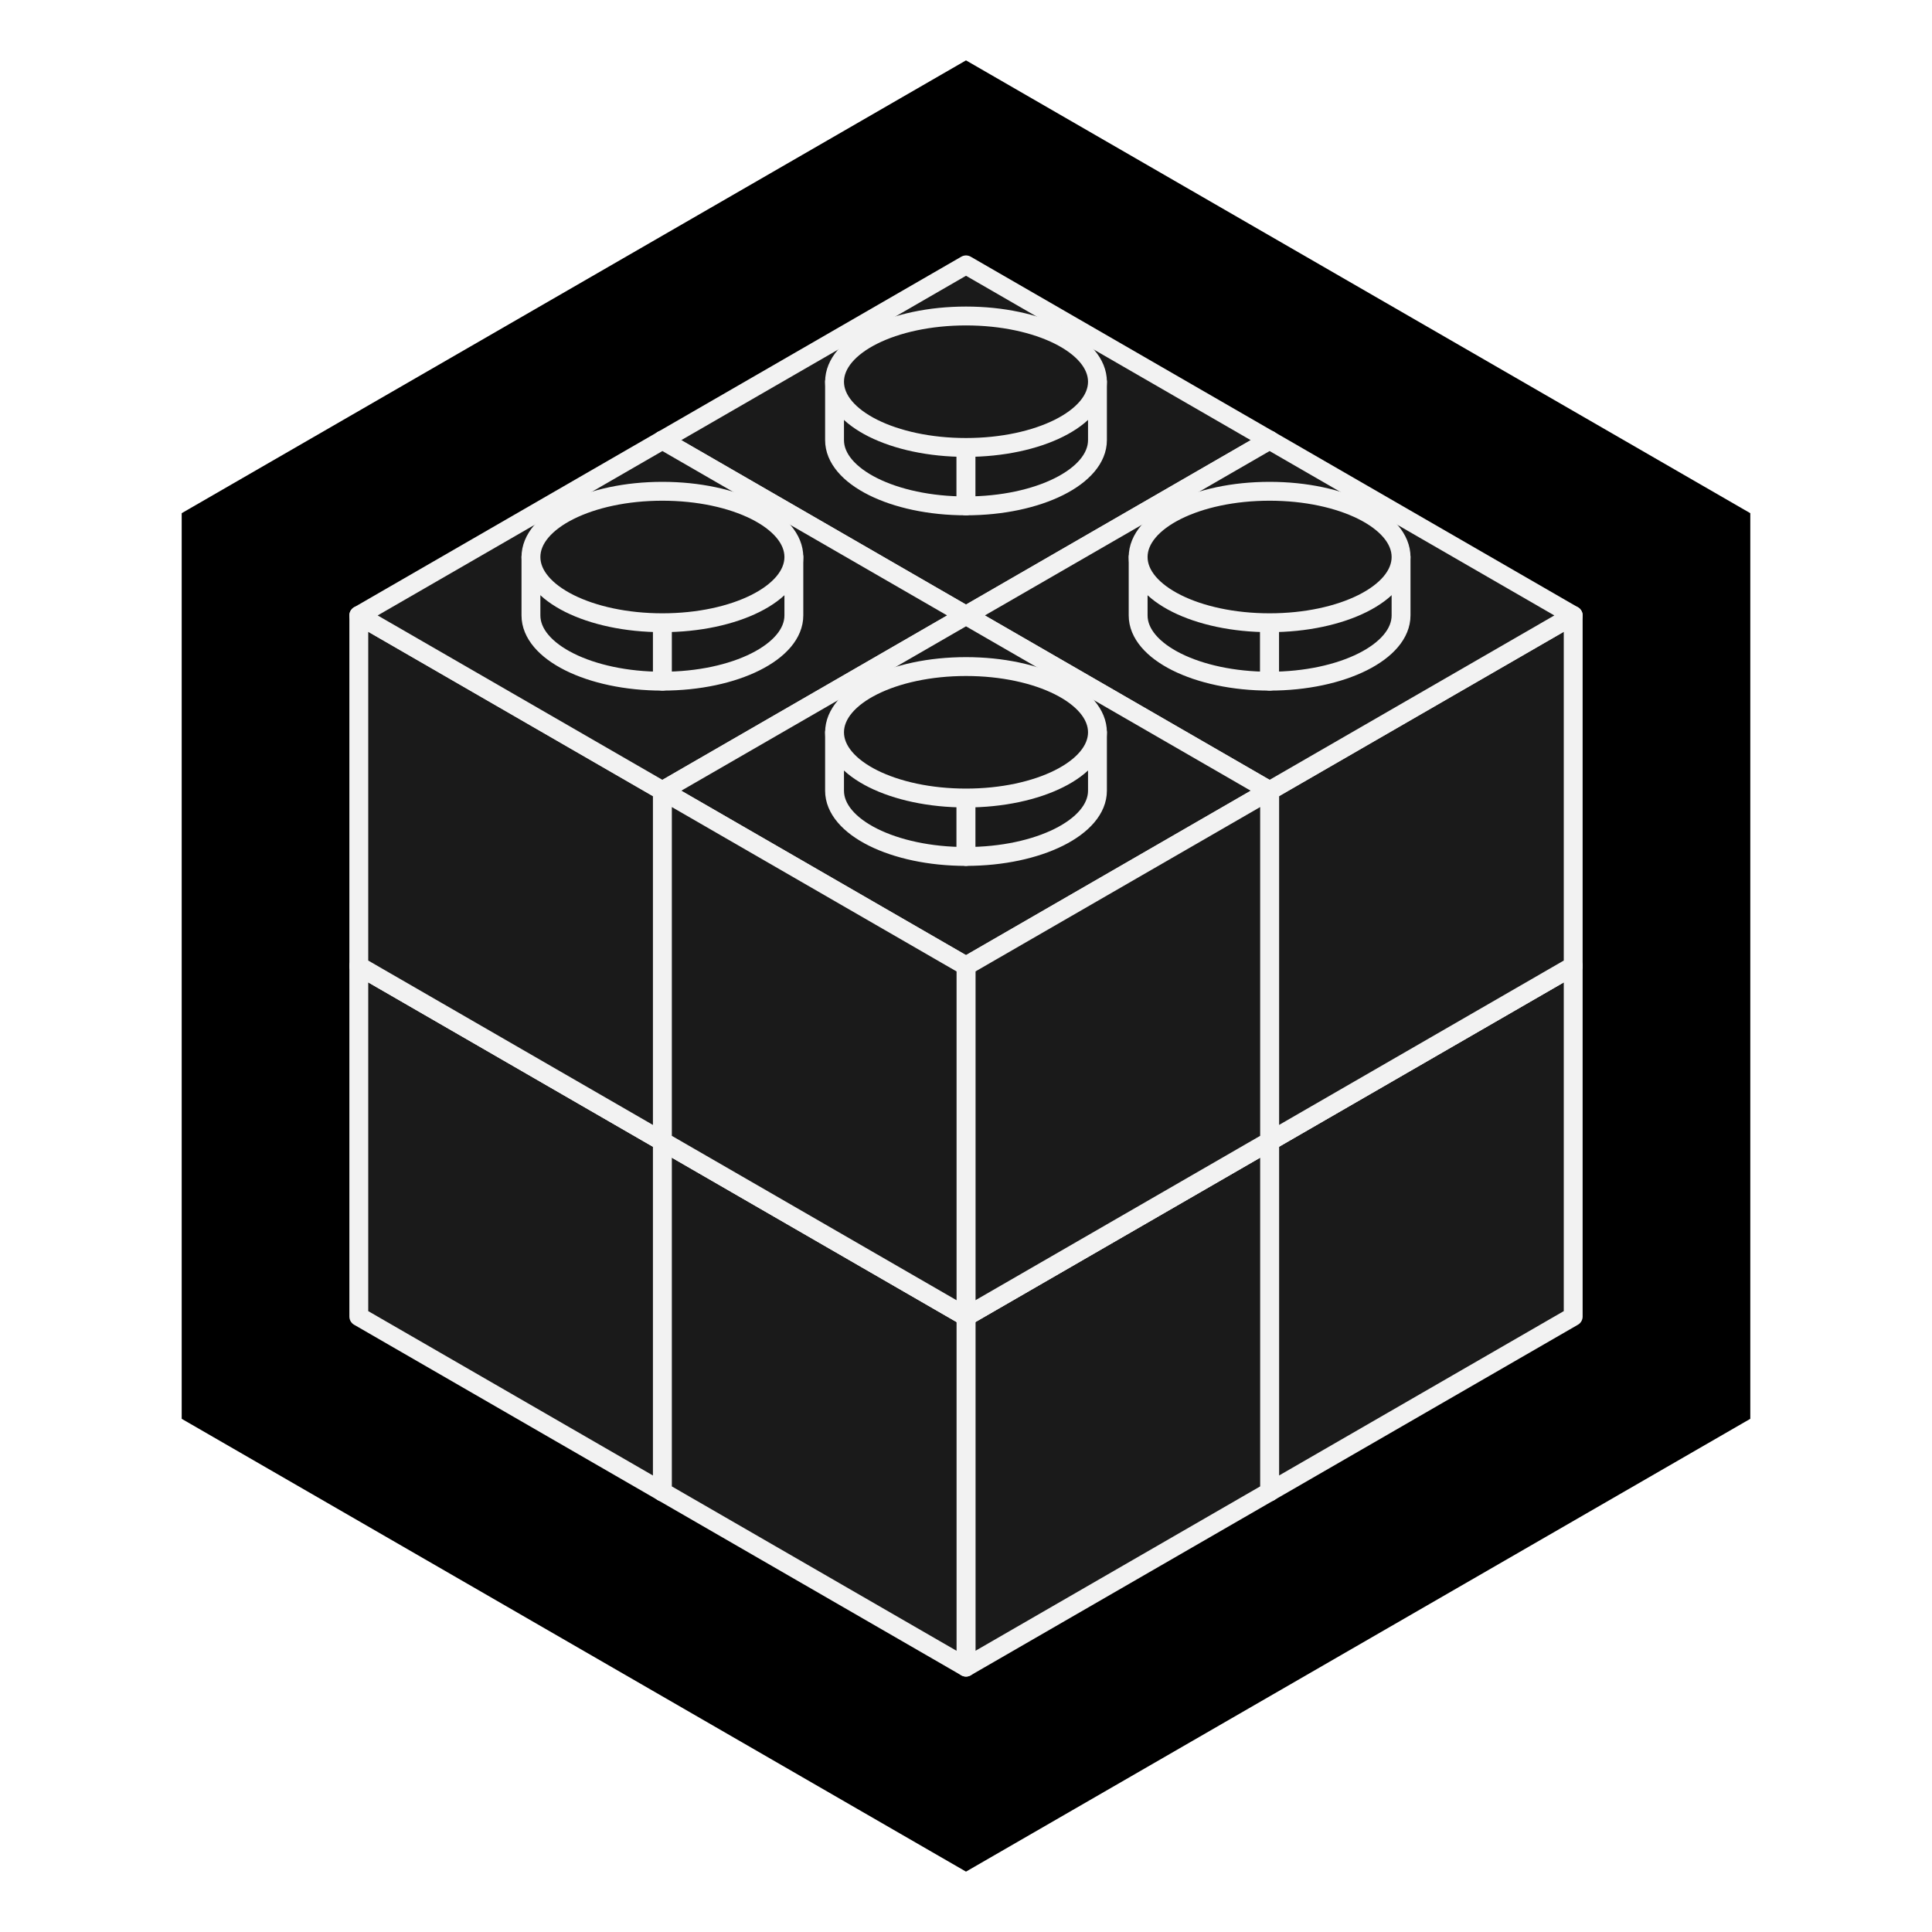
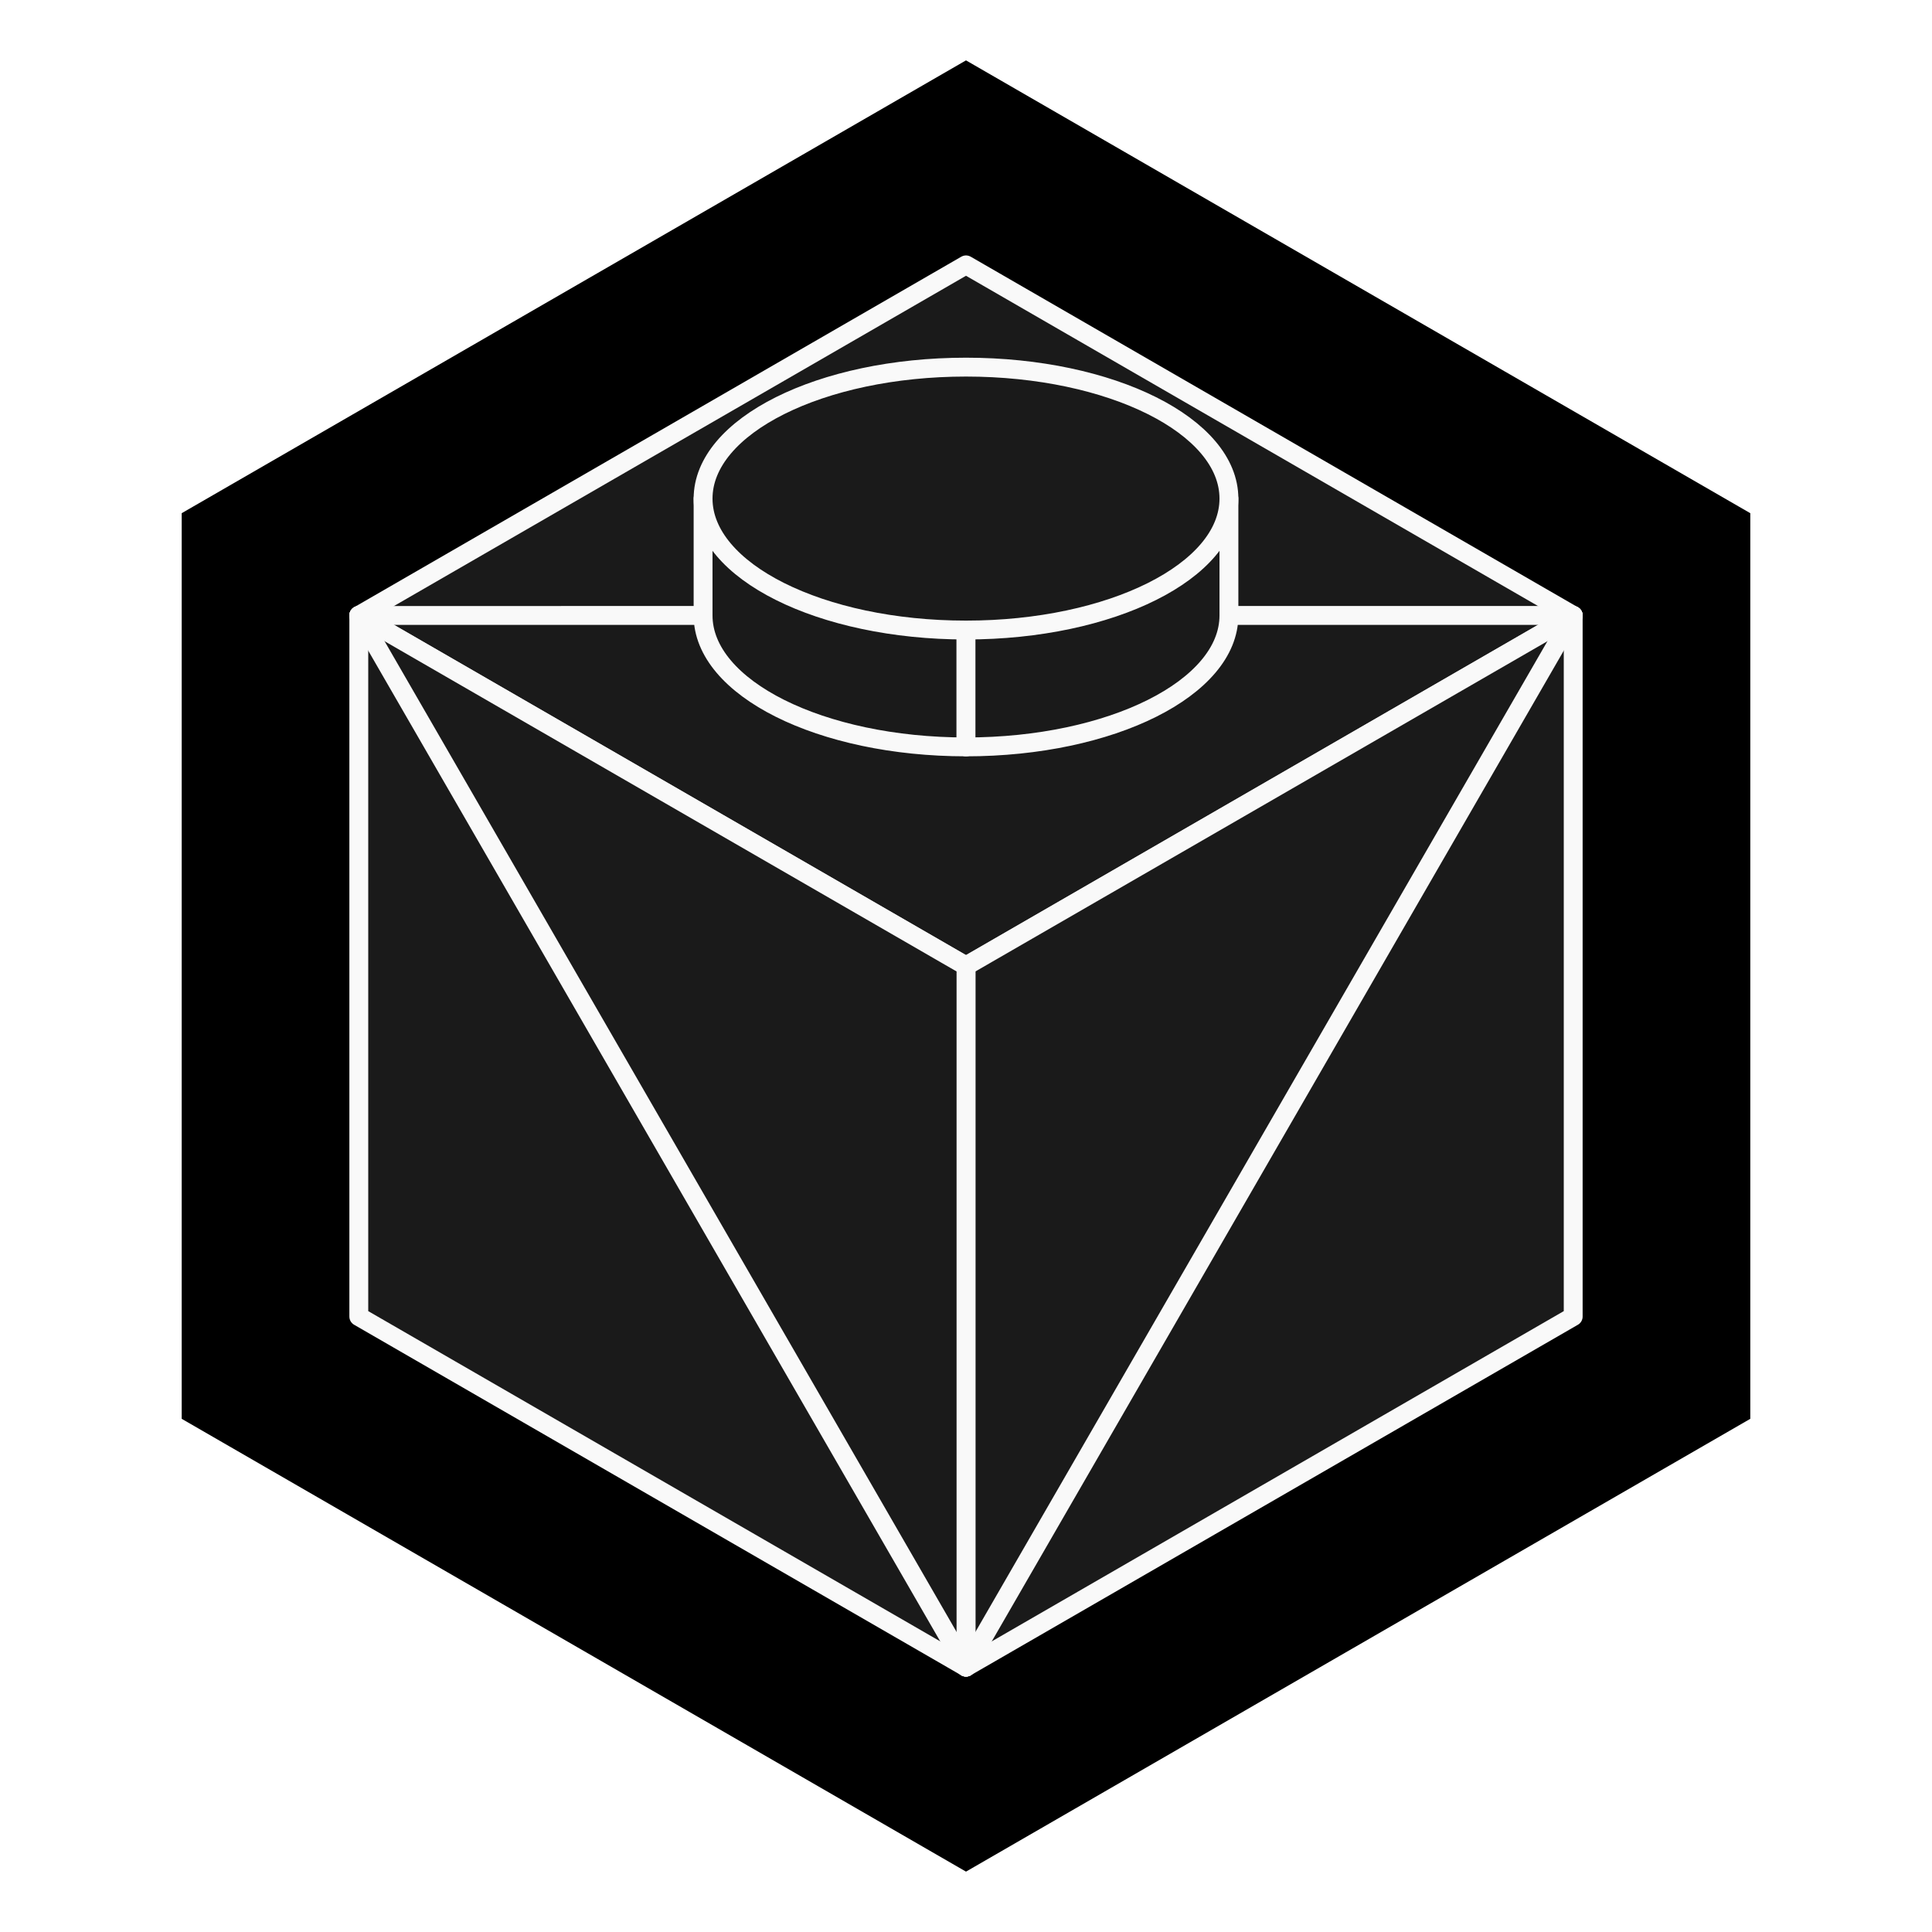
<svg xmlns="http://www.w3.org/2000/svg" width="1024" height="1024" viewBox="0 0 270.933 270.933" version="1.1" id="svg8">
  <defs id="defs2" />
  <g id="layer1" transform="translate(0,-161.5333)">
-     <path style="fill:#000000;fill-opacity:1;stroke-width:0.265" id="path3822" d="m 67.733,163.65 56.826,32.808 0,65.617 -56.826,32.808 -56.826,-32.808 2e-6,-65.617 z" transform="matrix(1.935484,0,0,1.935484,4.369903,-146.7419)" />
-     <path style="fill:#1a1a1a;fill-opacity:1;stroke-width:2.646;stroke:#f2f2f2;stroke-linejoin:round;stroke-linecap:round;stroke-dasharray:none" d="M 135.467,297 92.892,321.581 v 49.161 l 42.575,-24.581 z" id="path3834-0" />
-     <path style="fill:#1a1a1a;fill-opacity:1;stroke-width:2.646;stroke:#f2f2f2;stroke-linejoin:round;stroke-linecap:round;stroke-dasharray:none" d="M 92.892,321.581 50.317,297 v 49.161 l 42.575,24.581 z" id="path3837-9" />
-     <path style="fill:#1a1a1a;fill-opacity:1;stroke-width:2.646;stroke:#f2f2f2;stroke-linejoin:round;stroke-linecap:round;stroke-dasharray:none" d="M 92.892,272.419 50.317,297 92.892,321.581 135.467,297 Z" id="path3824-3" />
-     <path style="fill:#1a1a1a;fill-opacity:1;stroke-width:2.646;stroke:#f2f2f2;stroke-linejoin:round;stroke-linecap:round;stroke-dasharray:none" d="m 92.892,287.782 a 18.435,9.218 0 0 0 -8.437,1.024 h -9.998 v 8.194 a 18.435,9.218 0 0 0 18.435,9.218 z" id="path3876-6" />
-     <path style="fill:#1a1a1a;fill-opacity:1;stroke-width:2.646;stroke:#f2f2f2;stroke-linejoin:round;stroke-linecap:round;stroke-dasharray:none" d="m 92.892,287.782 v 18.435 a 18.435,9.218 0 0 0 18.435,-9.218 v -8.194 h -10.028 a 18.435,9.218 0 0 0 -8.408,-1.024 z" id="ellipse3866-0" />
-     <ellipse style="fill:#1a1a1a;fill-opacity:1;stroke-width:2.646;stroke:#f2f2f2;stroke-linejoin:round;stroke-linecap:round;stroke-dasharray:none" id="ellipse3868-6" cx="92.892" cy="288.806" rx="18.435" ry="9.218" />
-     <path style="fill:#1a1a1a;fill-opacity:1;stroke-width:2.646;stroke:#f2f2f2;stroke-linejoin:round;stroke-linecap:round;stroke-dasharray:none" d="m 220.617,297 -42.575,24.581 v 49.161 l 42.575,-24.581 z" id="path3834-3" />
-     <path style="fill:#1a1a1a;fill-opacity:1;stroke-width:2.646;stroke:#f2f2f2;stroke-linejoin:round;stroke-linecap:round;stroke-dasharray:none" d="m 178.042,321.581 -42.575,-24.581 v 49.161 l 42.575,24.581 z" id="path3837-6" />
-     <path style="fill:#1a1a1a;fill-opacity:1;stroke-width:2.646;stroke:#f2f2f2;stroke-linejoin:round;stroke-linecap:round;stroke-dasharray:none" d="m 178.042,272.419 -42.575,24.581 42.575,24.581 42.575,-24.581 z" id="path3824-7" />
-     <path style="fill:#1a1a1a;fill-opacity:1;stroke-width:2.646;stroke:#f2f2f2;stroke-linejoin:round;stroke-linecap:round;stroke-dasharray:none" d="m 178.042,287.782 a 18.435,9.218 0 0 0 -8.437,1.024 h -9.998 v 8.194 a 18.435,9.218 0 0 0 18.435,9.218 z" id="path3876-5" />
-     <path style="fill:#1a1a1a;fill-opacity:1;stroke-width:2.646;stroke:#f2f2f2;stroke-linejoin:round;stroke-linecap:round;stroke-dasharray:none" d="m 178.042,287.782 v 18.435 a 18.435,9.218 0 0 0 18.435,-9.218 v -8.194 h -10.028 a 18.435,9.218 0 0 0 -8.408,-1.024 z" id="ellipse3866-3" />
-     <ellipse style="fill:#1a1a1a;fill-opacity:1;stroke-width:2.646;stroke:#f2f2f2;stroke-linejoin:round;stroke-linecap:round;stroke-dasharray:none" id="ellipse3868-5" cx="178.042" cy="288.806" rx="18.435" ry="9.218" />
-     <path style="fill:#1a1a1a;fill-opacity:1;stroke-width:2.646;stroke:#f2f2f2;stroke-linejoin:round;stroke-linecap:round;stroke-dasharray:none" d="m 178.042,223.258 -42.575,24.581 v 49.161 l 42.575,-24.581 z" id="path3834-2" />
-     <path style="fill:#1a1a1a;fill-opacity:1;stroke-width:2.646;stroke:#f2f2f2;stroke-linejoin:round;stroke-linecap:round;stroke-dasharray:none" d="M 135.467,247.839 92.892,223.258 v 49.161 l 42.575,24.581 z" id="path3837-61" />
-     <path style="fill:#1a1a1a;fill-opacity:1;stroke-width:2.646;stroke:#f2f2f2;stroke-linejoin:round;stroke-linecap:round;stroke-dasharray:none" d="m 135.467,198.677 -42.575,24.581 42.575,24.581 42.575,-24.581 z" id="path3824-8" />
-     <path style="fill:#1a1a1a;fill-opacity:1;stroke-width:2.646;stroke:#f2f2f2;stroke-linejoin:round;stroke-linecap:round;stroke-dasharray:none" d="m 135.467,214.04 a 18.435,9.218 0 0 0 -8.437,1.024 h -9.998 v 8.194 a 18.435,9.218 0 0 0 18.435,9.218 z" id="path3876-7" />
-     <path style="fill:#1a1a1a;fill-opacity:1;stroke-width:2.646;stroke:#f2f2f2;stroke-linejoin:round;stroke-linecap:round;stroke-dasharray:none" d="m 135.467,214.04 v 18.435 a 18.435,9.218 0 0 0 18.435,-9.218 v -8.194 h -10.028 a 18.435,9.218 0 0 0 -8.408,-1.024 z" id="ellipse3866-9" />
-     <ellipse style="fill:#1a1a1a;fill-opacity:1;stroke-width:2.646;stroke:#f2f2f2;stroke-linejoin:round;stroke-linecap:round;stroke-dasharray:none" id="ellipse3868-2" cx="135.467" cy="215.064" rx="18.435" ry="9.218" />
-     <path style="fill:#1a1a1a;fill-opacity:1;stroke-width:2.646;stroke:#f2f2f2;stroke-linejoin:round;stroke-linecap:round;stroke-dasharray:none" d="m 135.467,247.839 -42.575,24.581 v 49.161 l 42.575,-24.581 z" id="path3834-02" />
-     <path style="fill:#1a1a1a;fill-opacity:1;stroke-width:2.646;stroke:#f2f2f2;stroke-linejoin:round;stroke-linecap:round;stroke-dasharray:none" d="M 92.892,272.419 50.317,247.839 v 49.161 l 42.575,24.581 z" id="path3837-3" />
-     <path style="fill:#1a1a1a;fill-opacity:1;stroke-width:2.646;stroke:#f2f2f2;stroke-linejoin:round;stroke-linecap:round;stroke-dasharray:none" d="m 92.892,223.258 -42.575,24.581 42.575,24.581 42.575,-24.581 z" id="path3824-75" />
-     <path style="fill:#1a1a1a;fill-opacity:1;stroke-width:2.646;stroke:#f2f2f2;stroke-linejoin:round;stroke-linecap:round;stroke-dasharray:none" d="m 92.892,238.621 a 18.435,9.218 0 0 0 -8.437,1.024 h -9.998 v 8.194 a 18.435,9.218 0 0 0 18.435,9.218 z" id="path3876-9" />
-     <path style="fill:#1a1a1a;fill-opacity:1;stroke-width:2.646;stroke:#f2f2f2;stroke-linejoin:round;stroke-linecap:round;stroke-dasharray:none" d="m 92.892,238.621 v 18.435 a 18.435,9.218 0 0 0 18.435,-9.218 v -8.194 h -10.028 a 18.435,9.218 0 0 0 -8.408,-1.024 z" id="ellipse3866-22" />
-     <ellipse style="fill:#1a1a1a;fill-opacity:1;stroke-width:2.646;stroke:#f2f2f2;stroke-linejoin:round;stroke-linecap:round;stroke-dasharray:none" id="ellipse3868-8" cx="92.892" cy="239.645" rx="18.435" ry="9.218" />
-     <path style="fill:#1a1a1a;fill-opacity:1;stroke-width:2.646;stroke:#f2f2f2;stroke-linejoin:round;stroke-linecap:round;stroke-dasharray:none" d="m 220.617,247.839 -42.575,24.581 v 49.161 l 42.575,-24.581 z" id="path3834-6" />
-     <path style="fill:#1a1a1a;fill-opacity:1;stroke-width:2.646;stroke:#f2f2f2;stroke-linejoin:round;stroke-linecap:round;stroke-dasharray:none" d="m 178.042,272.419 -42.575,-24.581 v 49.161 l 42.575,24.581 z" id="path3837-2" />
-     <path style="fill:#1a1a1a;fill-opacity:1;stroke-width:2.646;stroke:#f2f2f2;stroke-linejoin:round;stroke-linecap:round;stroke-dasharray:none" d="m 178.042,223.258 -42.575,24.581 42.575,24.581 42.575,-24.581 z" id="path3824-9" />
-     <path style="fill:#1a1a1a;fill-opacity:1;stroke-width:2.646;stroke:#f2f2f2;stroke-linejoin:round;stroke-linecap:round;stroke-dasharray:none" d="m 178.042,238.621 a 18.435,9.218 0 0 0 -8.437,1.024 h -9.998 v 8.194 a 18.435,9.218 0 0 0 18.435,9.218 z" id="path3876-1" />
-     <path style="fill:#1a1a1a;fill-opacity:1;stroke-width:2.646;stroke:#f2f2f2;stroke-linejoin:round;stroke-linecap:round;stroke-dasharray:none" d="m 178.042,238.621 v 18.435 a 18.435,9.218 0 0 0 18.435,-9.218 v -8.194 h -10.028 a 18.435,9.218 0 0 0 -8.408,-1.024 z" id="ellipse3866-2" />
-     <ellipse style="fill:#1a1a1a;fill-opacity:1;stroke-width:2.646;stroke:#f2f2f2;stroke-linejoin:round;stroke-linecap:round;stroke-dasharray:none" id="ellipse3868-7" cx="178.042" cy="239.645" rx="18.435" ry="9.218" />
-     <path style="fill:#1a1a1a;fill-opacity:1;stroke-width:2.646;stroke:#f2f2f2;stroke-linejoin:round;stroke-linecap:round;stroke-dasharray:none" d="m 178.042,321.581 -42.575,24.581 v 49.161 l 42.575,-24.581 z" id="path3834-9" />
-     <path style="fill:#1a1a1a;fill-opacity:1;stroke-width:2.646;stroke:#f2f2f2;stroke-linejoin:round;stroke-linecap:round;stroke-dasharray:none" d="M 135.467,346.161 92.892,321.581 v 49.161 l 42.575,24.581 z" id="path3837-7" />
-     <path style="fill:#1a1a1a;fill-opacity:1;stroke-width:2.646;stroke:#f2f2f2;stroke-linejoin:round;stroke-linecap:round;stroke-dasharray:none" d="m 135.467,297 -42.575,24.581 42.575,24.581 42.575,-24.581 z" id="path3824-36" />
-     <path style="fill:#1a1a1a;fill-opacity:1;stroke-width:2.646;stroke:#f2f2f2;stroke-linejoin:round;stroke-linecap:round;stroke-dasharray:none" d="m 135.467,312.363 a 18.435,9.218 0 0 0 -8.437,1.024 h -9.998 v 8.194 a 18.435,9.218 0 0 0 18.435,9.218 z" id="path3876-12" />
-     <path style="fill:#1a1a1a;fill-opacity:1;stroke-width:2.646;stroke:#f2f2f2;stroke-linejoin:round;stroke-linecap:round;stroke-dasharray:none" d="m 135.467,312.363 v 18.435 a 18.435,9.218 0 0 0 18.435,-9.218 v -8.194 h -10.028 a 18.435,9.218 0 0 0 -8.408,-1.024 z" id="ellipse3866-93" />
-     <ellipse style="fill:#1a1a1a;fill-opacity:1;stroke-width:2.646;stroke:#f2f2f2;stroke-linejoin:round;stroke-linecap:round;stroke-dasharray:none" id="ellipse3868-1" cx="135.467" cy="313.387" rx="18.435" ry="9.218" />
-     <path style="fill:#1a1a1a;fill-opacity:1;stroke-width:2.646;stroke:#f2f2f2;stroke-linejoin:round;stroke-linecap:round;stroke-dasharray:none" d="m 135.467,247.839 -42.575,24.581 42.575,24.581 42.575,-24.581 z" id="path3824-94" />
-     <path style="fill:#1a1a1a;fill-opacity:1;stroke-width:2.646;stroke:#f2f2f2;stroke-linejoin:round;stroke-linecap:round;stroke-dasharray:none" d="m 135.467,263.202 a 18.435,9.218 0 0 0 -8.437,1.024 h -9.998 v 8.194 a 18.435,9.218 0 0 0 18.435,9.218 z" id="path3876-78" />
-     <path style="fill:#1a1a1a;fill-opacity:1;stroke-width:2.646;stroke:#f2f2f2;stroke-linejoin:round;stroke-linecap:round;stroke-dasharray:none" d="m 178.042,272.419 -42.575,24.581 v 49.161 l 42.575,-24.581 z" id="path3834-4" />
-     <path style="fill:#1a1a1a;fill-opacity:1;stroke-width:2.646;stroke:#f2f2f2;stroke-linejoin:round;stroke-linecap:round;stroke-dasharray:none" d="M 135.467,297 92.892,272.419 v 49.161 l 42.575,24.581 z" id="path3837-5" />
-     <path style="fill:#1a1a1a;fill-opacity:1;stroke-width:2.646;stroke:#f2f2f2;stroke-linejoin:round;stroke-linecap:round;stroke-dasharray:none" d="m 135.467,263.202 v 18.435 a 18.435,9.218 0 0 0 18.435,-9.218 v -8.194 h -10.028 a 18.435,9.218 0 0 0 -8.408,-1.024 z" id="ellipse3866-03" />
-     <ellipse style="fill:#1a1a1a;fill-opacity:1;stroke-width:2.646;stroke:#f2f2f2;stroke-linejoin:round;stroke-linecap:round;stroke-dasharray:none" id="ellipse3868-61" cx="135.467" cy="264.226" rx="18.435" ry="9.218" />
+     <g id="g882">
+       <g id="g1">
+         <path style="fill:#000000;fill-opacity:1;stroke-width:0.265" id="path3822" d="m 67.733,163.65 56.826,32.808 0,65.617 -56.826,32.808 -56.826,-32.808 2e-6,-65.617 z" transform="matrix(1.935484,0,0,1.935484,4.369903,-146.7419)" />
+         <path style="fill:#1a1a1a;fill-opacity:1;stroke:#f9f9f9;stroke-width:2.646;stroke-linecap:round;stroke-linejoin:round;stroke-dasharray:none" d="m 135.467,198.677 -85.15,49.161 85.15,49.161 85.15,-49.161 z" id="path3824" />
+         <path style="fill:#1a1a1a;fill-opacity:1;stroke:#f9f9f9;stroke-width:2.646;stroke-linecap:round;stroke-linejoin:round;stroke-dasharray:none" d="m 220.617,247.839 -85.15,49.161 v 98.323 l 85.15,-49.161 z" id="path3834" />
+         <path style="fill:#1a1a1a;fill-opacity:1;stroke:#f9f9f9;stroke-width:2.646;stroke-linecap:round;stroke-linejoin:round;stroke-dasharray:none" d="M 135.467,297 50.317,247.839 v 98.323 l 85.15,49.161 z" id="path3837" />
+         <path style="fill:#1a1a1a;stroke:#f9f9f9;stroke-width:2.646;stroke-linecap:round;stroke-linejoin:round;stroke-dasharray:none" d="M 50.317,247.839 135.467,395.323" id="path1" />
+         <path style="fill:#1a1a1a;stroke:#f9f9f9;stroke-width:2.646;stroke-linecap:round;stroke-linejoin:round;stroke-dasharray:none" d="M 135.467,395.323 220.616,247.838" id="path2" />
+         <path style="fill:#1a1a1a;stroke:#f9f9f9;stroke-width:2.646;stroke-linecap:round;stroke-linejoin:round;stroke-dasharray:none" d="M 50.317,247.839 220.616,247.838" id="path3" />
+         <path style="fill:#1a1a1a;fill-opacity:1;stroke:#f9f9f9;stroke-width:2.646;stroke-linecap:round;stroke-linejoin:round;stroke-dasharray:none" d="m 135.467,229.403 a 36.871,18.435 0 0 0 -16.874,2.048 H 98.596 v 16.387 a 36.871,18.435 0 0 0 36.871,18.435 z" id="path3876" />
+         <path style="fill:#1a1a1a;fill-opacity:1;stroke:#f9f9f9;stroke-width:2.646;stroke-linecap:round;stroke-linejoin:round;stroke-dasharray:none" d="m 135.467,229.403 v 36.871 a 36.871,18.435 0 0 0 36.871,-18.435 v -16.387 h -20.056 a 36.871,18.435 0 0 0 -16.815,-2.048 z" id="ellipse3866" />
+         <ellipse style="fill:#1a1a1a;fill-opacity:1;stroke:#f9f9f9;stroke-width:2.646;stroke-linecap:round;stroke-linejoin:round;stroke-dasharray:none" id="ellipse3868" cx="135.467" cy="231.452" rx="36.871" ry="18.435" />
+       </g>
+     </g>
  </g>
</svg>
